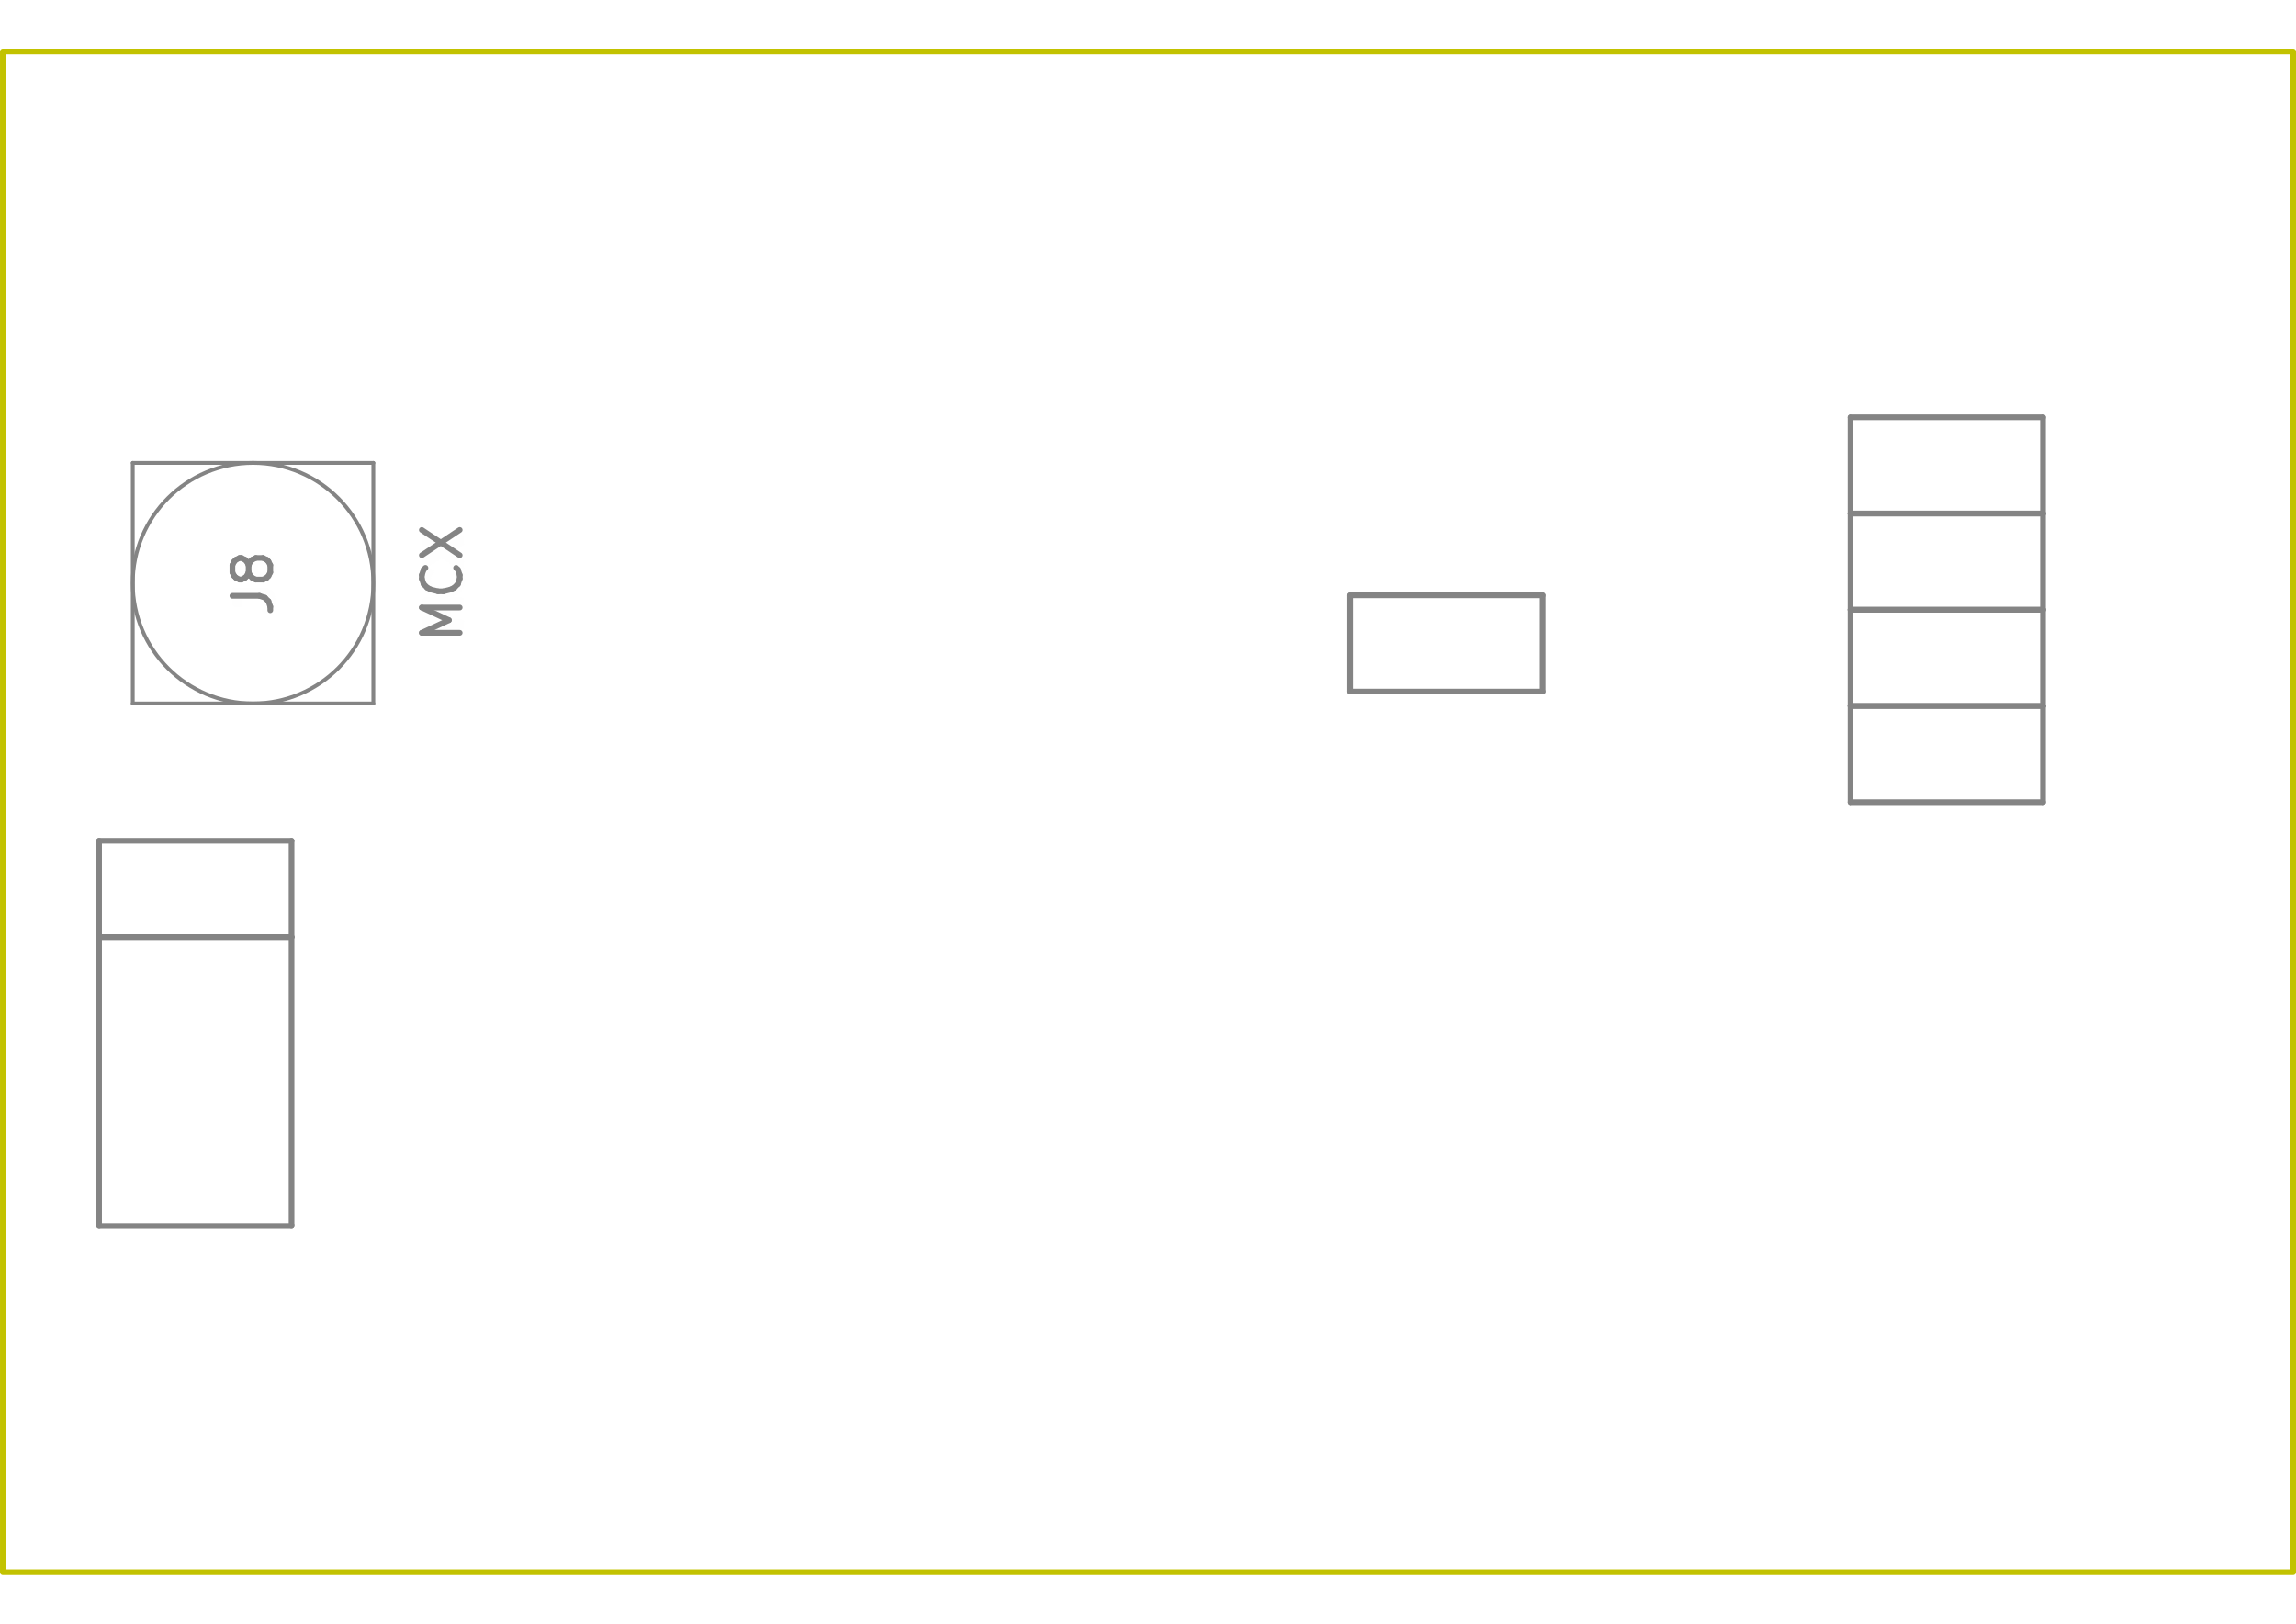
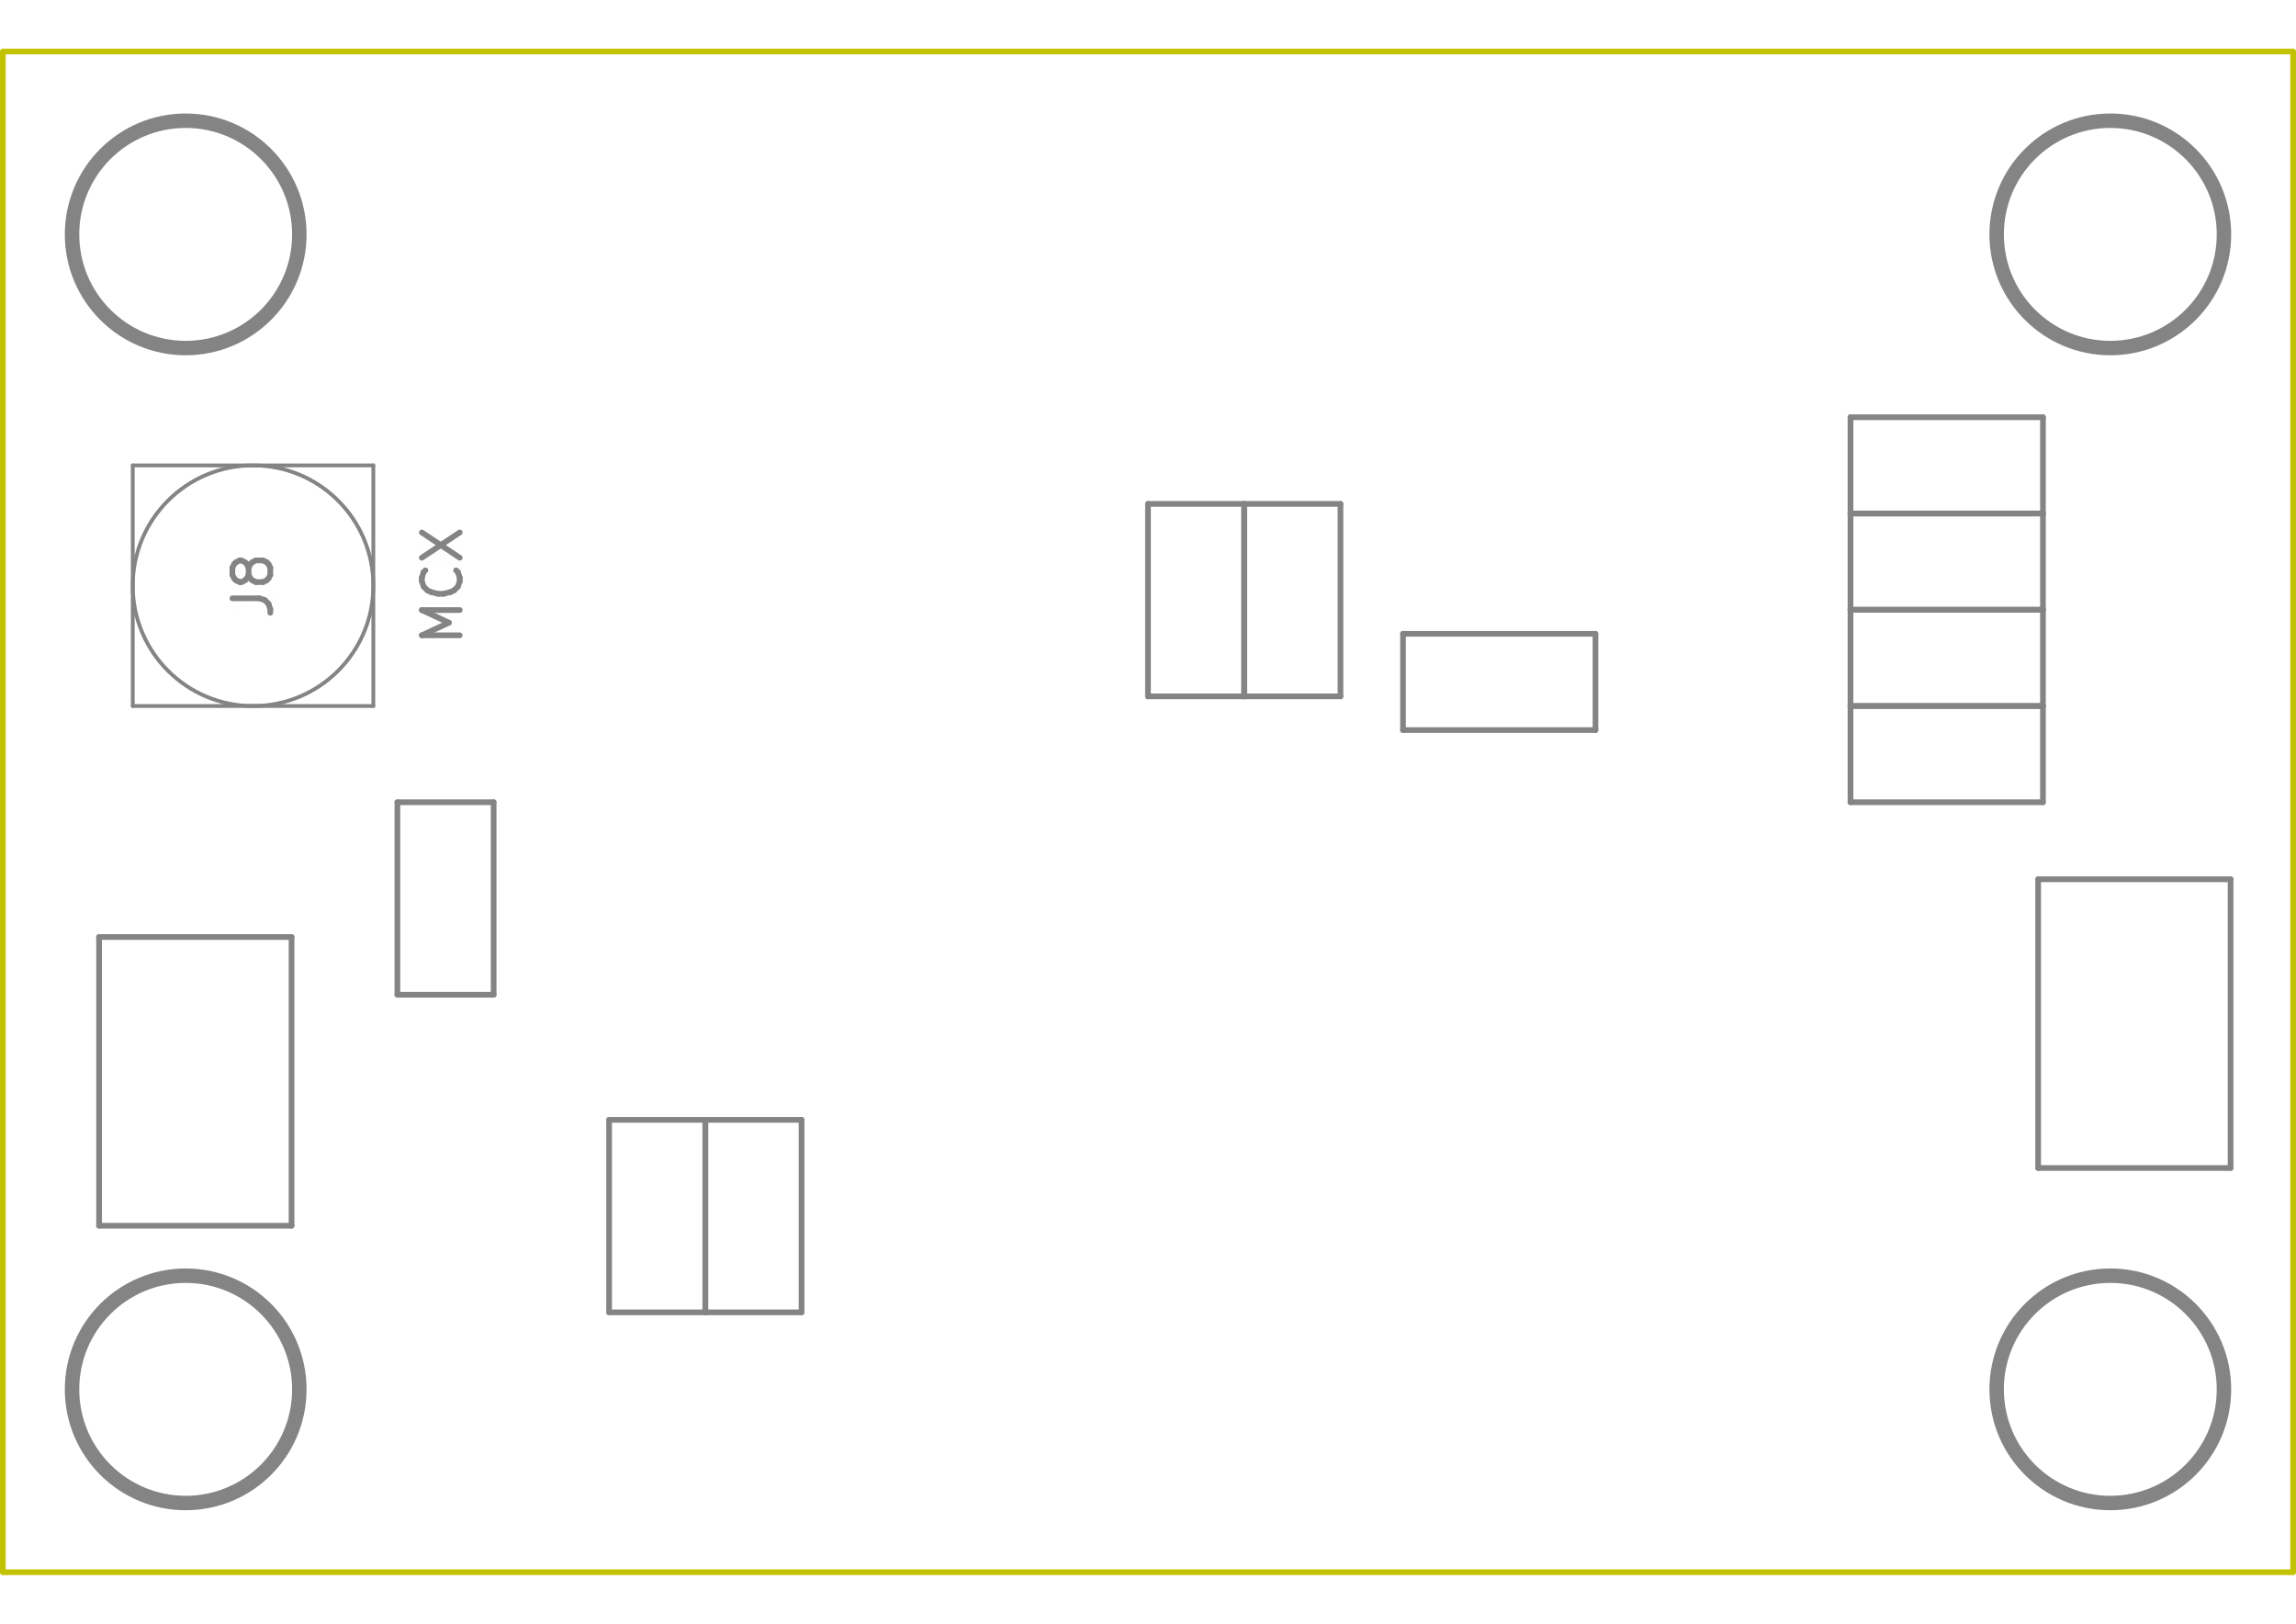
<svg xmlns="http://www.w3.org/2000/svg" version="1.1" width="297.002mm" height="210.007mm" viewBox="0 0 297.002 210.007">
  <g style="fill:#848484; fill-opacity:1;stroke:#848484; stroke-opacity:1; stroke-linecap:round; stroke-linejoin:round;" transform="translate(0 0) scale(1 1)">
</g>
  <g style="fill:#848484; fill-opacity:0.0;  stroke:#848484; stroke-width:0; stroke-opacity:1;  stroke-linecap:round; stroke-linejoin:round;">
</g>
  <g style="fill:#848484; fill-opacity:0.0;  stroke:#848484; stroke-width:0.735; stroke-opacity:1;  stroke-linecap:round; stroke-linejoin:round;">
-     <g transform="rotate(-90 57.2379 75.4271)">
-       <text x="57.238" y="77.877" textLength="16.394" font-size="6.534" lengthAdjust="spacingAndGlyphs" text-anchor="middle" opacity="0.01" style="font-family:monospace">MCX</text>
+     <g transform="rotate(-90 57.2379 75.7506)">
+       <text x="57.238" y="78.201" textLength="16.394" font-size="6.534" lengthAdjust="spacingAndGlyphs" text-anchor="middle" opacity="0.01" style="font-family:monospace">MCX</text>
    </g>
    <g class="stroked-text">
-       <path d="M59.467 81.845 L54.566 81.845 " />
-       <path d="M54.566 81.845 L58.067 80.211 " />
-       <path d="M58.067 80.211 L54.566 78.578 " />
-       <path d="M54.566 78.578 L59.467 78.578 " />
-       <path d="M59 73.443 L59.233 73.677 " />
-       <path d="M59.233 73.677 L59.467 74.377 " />
-       <path d="M59.467 74.377 L59.467 74.844 " />
-       <path d="M59.467 74.844 L59.233 75.544 " />
-       <path d="M59.233 75.544 L58.767 76.01 " />
-       <path d="M58.767 76.01 L58.3 76.244 " />
-       <path d="M58.3 76.244 L57.367 76.477 " />
-       <path d="M57.367 76.477 L56.666 76.477 " />
-       <path d="M56.666 76.477 L55.733 76.244 " />
-       <path d="M55.733 76.244 L55.266 76.01 " />
-       <path d="M55.266 76.01 L54.799 75.544 " />
-       <path d="M54.799 75.544 L54.566 74.844 " />
-       <path d="M54.566 74.844 L54.566 74.377 " />
-       <path d="M54.566 74.377 L54.799 73.677 " />
-       <path d="M54.799 73.677 L55.033 73.443 " />
-       <path d="M54.566 71.81 L59.467 68.543 " />
-       <path d="M54.566 68.543 L59.467 71.81 " />
+       <path d="M59.467 82.168 L54.566 82.168 " />
+       <path d="M54.566 82.168 L58.067 80.535 " />
+       <path d="M58.067 80.535 L54.566 78.901 " />
+       <path d="M54.566 78.901 L59.467 78.901 " />
+       <path d="M59 73.767 L59.233 74 " />
+       <path d="M59.233 74 L59.467 74.7 " />
+       <path d="M59.467 74.7 L59.467 75.167 " />
+       <path d="M59.467 75.167 L59.233 75.867 " />
+       <path d="M59.233 75.867 L58.767 76.334 " />
+       <path d="M58.767 76.334 L58.3 76.567 " />
+       <path d="M58.3 76.567 L57.367 76.801 " />
+       <path d="M57.367 76.801 L56.666 76.801 " />
+       <path d="M56.666 76.801 L55.733 76.567 " />
+       <path d="M55.733 76.567 L55.266 76.334 " />
+       <path d="M55.266 76.334 L54.799 75.867 " />
+       <path d="M54.799 75.867 L54.566 75.167 " />
+       <path d="M54.566 75.167 L54.566 74.7 " />
+       <path d="M54.566 74.7 L54.799 74 " />
+       <path d="M54.799 74 L55.033 73.767 " />
+       <path d="M54.566 72.133 L59.467 68.866 " />
+       <path d="M54.566 68.866 L59.467 72.133 " />
    </g>
-     <g transform="rotate(-90 32.7337 75.4271)">
-       <text x="32.734" y="77.877" textLength="9.627" font-size="6.534" lengthAdjust="spacingAndGlyphs" text-anchor="middle" opacity="0.01" style="font-family:monospace">J8</text>
+     <g transform="rotate(-90 32.7337 75.7506)">
+       <text x="32.734" y="78.201" textLength="9.627" font-size="6.534" lengthAdjust="spacingAndGlyphs" text-anchor="middle" opacity="0.01" style="font-family:monospace">J8</text>
    </g>
    <g class="stroked-text">
-       <path d="M30.062 77.061 L33.562 77.061 " />
-       <path d="M33.562 77.061 L34.263 77.294 " />
-       <path d="M34.263 77.294 L34.729 77.761 " />
-       <path d="M34.729 77.761 L34.963 78.461 " />
-       <path d="M34.963 78.461 L34.963 78.928 " />
-       <path d="M32.162 74.027 L31.929 74.494 " />
-       <path d="M31.929 74.494 L31.695 74.727 " />
-       <path d="M31.695 74.727 L31.229 74.96 " />
-       <path d="M31.229 74.96 L30.995 74.96 " />
-       <path d="M30.995 74.96 L30.529 74.727 " />
-       <path d="M30.529 74.727 L30.295 74.494 " />
-       <path d="M30.295 74.494 L30.062 74.027 " />
-       <path d="M30.062 74.027 L30.062 73.093 " />
-       <path d="M30.062 73.093 L30.295 72.627 " />
-       <path d="M30.295 72.627 L30.529 72.393 " />
-       <path d="M30.529 72.393 L30.995 72.16 " />
-       <path d="M30.995 72.16 L31.229 72.16 " />
-       <path d="M31.229 72.16 L31.695 72.393 " />
-       <path d="M31.695 72.393 L31.929 72.627 " />
-       <path d="M31.929 72.627 L32.162 73.093 " />
-       <path d="M32.162 73.093 L32.162 74.027 " />
-       <path d="M32.162 74.027 L32.396 74.494 " />
-       <path d="M32.396 74.494 L32.629 74.727 " />
-       <path d="M32.629 74.727 L33.096 74.96 " />
-       <path d="M33.096 74.96 L34.029 74.96 " />
-       <path d="M34.029 74.96 L34.496 74.727 " />
-       <path d="M34.496 74.727 L34.729 74.494 " />
-       <path d="M34.729 74.494 L34.963 74.027 " />
-       <path d="M34.963 74.027 L34.963 73.093 " />
-       <path d="M34.963 73.093 L34.729 72.627 " />
-       <path d="M34.729 72.627 L34.496 72.393 " />
-       <path d="M34.496 72.393 L34.029 72.16 " />
-       <path d="M34.029 72.16 L33.096 72.16 " />
-       <path d="M33.096 72.16 L32.629 72.393 " />
-       <path d="M32.629 72.393 L32.396 72.627 " />
-       <path d="M32.396 72.627 L32.162 73.093 " />
+       <path d="M30.062 77.384 L33.562 77.384 " />
+       <path d="M33.562 77.384 L34.263 77.618 " />
+       <path d="M34.263 77.618 L34.729 78.084 " />
+       <path d="M34.729 78.084 L34.963 78.784 " />
+       <path d="M34.963 78.784 L34.963 79.251 " />
+       <path d="M32.162 74.35 L31.929 74.817 " />
+       <path d="M31.929 74.817 L31.695 75.05 " />
+       <path d="M31.695 75.05 L31.229 75.284 " />
+       <path d="M31.229 75.284 L30.995 75.284 " />
+       <path d="M30.995 75.284 L30.529 75.05 " />
+       <path d="M30.529 75.05 L30.295 74.817 " />
+       <path d="M30.295 74.817 L30.062 74.35 " />
+       <path d="M30.062 74.35 L30.062 73.417 " />
+       <path d="M30.062 73.417 L30.295 72.95 " />
+       <path d="M30.295 72.95 L30.529 72.717 " />
+       <path d="M30.529 72.717 L30.995 72.483 " />
+       <path d="M30.995 72.483 L31.229 72.483 " />
+       <path d="M31.229 72.483 L31.695 72.717 " />
+       <path d="M31.695 72.717 L31.929 72.95 " />
+       <path d="M31.929 72.95 L32.162 73.417 " />
+       <path d="M32.162 73.417 L32.162 74.35 " />
+       <path d="M32.162 74.35 L32.396 74.817 " />
+       <path d="M32.396 74.817 L32.629 75.05 " />
+       <path d="M32.629 75.05 L33.096 75.284 " />
+       <path d="M33.096 75.284 L34.029 75.284 " />
+       <path d="M34.029 75.284 L34.496 75.05 " />
+       <path d="M34.496 75.05 L34.729 74.817 " />
+       <path d="M34.729 74.817 L34.963 74.35 " />
+       <path d="M34.963 74.35 L34.963 73.417 " />
+       <path d="M34.963 73.417 L34.729 72.95 " />
+       <path d="M34.729 72.95 L34.496 72.717 " />
+       <path d="M34.496 72.717 L34.029 72.483 " />
+       <path d="M34.029 72.483 L33.096 72.483 " />
+       <path d="M33.096 72.483 L32.629 72.717 " />
+       <path d="M32.629 72.717 L32.396 72.95 " />
+       <path d="M32.396 72.95 L32.162 73.417 " />
    </g>
  </g>
+   <g style="fill:#848484; fill-opacity:0.0;  stroke:#848484; stroke-width:1.867; stroke-opacity:1;  stroke-linecap:round; stroke-linejoin:round;">
+     <circle cx="24.02" cy="30.315" r="14.701" />
+     <circle cx="272.982" cy="30.315" r="14.701" />
+     <circle cx="24.02" cy="179.692" r="14.701" />
+     <circle cx="272.982" cy="179.692" r="14.701" />
+   </g>
  <g style="fill:#848484; fill-opacity:0.0;  stroke:#848484; stroke-width:0.49; stroke-opacity:1;  stroke-linecap:round; stroke-linejoin:round;">
-     <path d="M17.174 90.987 L48.294 90.987 " />
-     <path d="M17.174 90.987 L17.174 59.867 " />
-     <path d="M48.294 90.987 L48.294 59.867 " />
-     <path d="M17.174 59.867 L48.294 59.867 " />
-     <circle cx="32.734" cy="75.427" r="15.56" />
+     <path d="M17.174 91.311 L48.294 91.311 " />
+     <path d="M17.174 91.311 L17.174 60.19 " />
+     <path d="M48.294 91.311 L48.294 60.19 " />
+     <path d="M17.174 60.19 L48.294 60.19 " />
+     <circle cx="32.734" cy="75.751" r="15.56" />
  </g>
  <g style="fill:#848484; fill-opacity:0.0;  stroke:#848484; stroke-width:0.735; stroke-opacity:1;  stroke-linecap:round; stroke-linejoin:round;">
+     <path d="M288.542 151.062 L263.646 151.062 " />
+     <path d="M288.542 113.717 L288.542 151.062 " />
+     <path d="M263.646 151.062 L263.646 113.717 " />
+     <path d="M263.646 113.717 L288.542 113.717 " />
+     <path d="M91.24 169.734 L91.24 144.838 " />
+     <path d="M103.688 169.734 L91.24 169.734 " />
+     <path d="M91.24 144.838 L103.688 144.838 " />
+     <path d="M103.688 144.838 L103.688 169.734 " />
+     <path d="M78.792 169.734 L78.792 144.838 " />
+     <path d="M91.24 169.734 L78.792 169.734 " />
+     <path d="M78.792 144.838 L91.24 144.838 " />
+     <path d="M91.24 144.838 L91.24 169.734 " />
+     <path d="M160.949 90.066 L160.949 65.17 " />
+     <path d="M173.397 90.066 L160.949 90.066 " />
+     <path d="M160.949 65.17 L173.397 65.17 " />
+     <path d="M173.397 65.17 L173.397 90.066 " />
+     <path d="M148.501 90.066 L148.501 65.17 " />
+     <path d="M160.949 90.066 L148.501 90.066 " />
+     <path d="M148.501 65.17 L160.949 65.17 " />
+     <path d="M160.949 65.17 L160.949 90.066 " />
    <path d="M264.269 78.863 L239.372 78.863 " />
    <path d="M264.269 66.415 L264.269 78.863 " />
    <path d="M239.372 78.863 L239.372 66.415 " />
    <path d="M239.372 66.415 L264.269 66.415 " />
    <path d="M264.269 103.759 L239.372 103.759 " />
    <path d="M264.269 91.311 L264.269 103.759 " />
    <path d="M239.372 103.759 L239.372 91.311 " />
    <path d="M239.372 91.311 L264.269 91.311 " />
    <path d="M264.269 66.415 L239.372 66.415 " />
    <path d="M264.269 53.966 L264.269 66.415 " />
    <path d="M239.372 66.415 L239.372 53.966 " />
    <path d="M239.372 53.966 L264.269 53.966 " />
    <path d="M264.269 91.311 L239.372 91.311 " />
    <path d="M264.269 78.863 L264.269 91.311 " />
    <path d="M239.372 91.311 L239.372 78.863 " />
    <path d="M239.372 78.863 L264.269 78.863 " />
-     <path d="M199.538 89.444 L174.642 89.444 " />
-     <path d="M199.538 76.995 L199.538 89.444 " />
-     <path d="M174.642 89.444 L174.642 76.995 " />
-     <path d="M174.642 76.995 L199.538 76.995 " />
+     <path d="M206.385 94.423 L181.489 94.423 " />
+     <path d="M206.385 81.975 L206.385 94.423 " />
+     <path d="M181.489 94.423 L181.489 81.975 " />
+     <path d="M181.489 81.975 L206.385 81.975 " />
    <path d="M12.817 121.186 L37.713 121.186 " />
    <path d="M12.817 158.53 L12.817 121.186 " />
    <path d="M37.713 121.186 L37.713 158.53 " />
    <path d="M37.713 158.53 L12.817 158.53 " />
-     <path d="M37.713 121.186 L12.817 121.186 " />
-     <path d="M37.713 108.738 L37.713 121.186 " />
-     <path d="M12.817 121.186 L12.817 108.738 " />
-     <path d="M12.817 108.738 L37.713 108.738 " />
+     <path d="M51.406 128.655 L51.406 103.759 " />
+     <path d="M63.854 128.655 L51.406 128.655 " />
+     <path d="M51.406 103.759 L63.854 103.759 " />
+     <path d="M63.854 103.759 L63.854 128.655 " />
    <g>
</g>
    <g>
</g>
    <g>
</g>
    <g>
</g>
    <g>
</g>
    <g>
</g>
    <g>
</g>
    <g>
</g>
    <g>
</g>
    <g>
</g>
    <g>
</g>
    <g>
</g>
    <g>
</g>
    <g>
</g>
    <g>
</g>
    <g>
</g>
    <g>
</g>
    <g>
</g>
    <g>
</g>
    <g>
</g>
    <g>
</g>
    <g>
</g>
    <g>
</g>
    <g>
</g>
    <g>
</g>
    <g>
</g>
    <g>
</g>
    <g>
</g>
    <g>
</g>
    <g>
</g>
    <g>
</g>
    <g>
</g>
    <g>
</g>
    <g>
</g>
    <g>
</g>
    <g>
</g>
    <g>
</g>
    <g>
</g>
    <g>
</g>
    <g>
</g>
    <g>
</g>
    <g>
</g>
    <g>
</g>
    <g>
</g>
    <g>
</g>
    <g>
</g>
    <g>
</g>
    <g>
</g>
    <g>
</g>
    <g>
</g>
    <g>
</g>
    <g>
</g>
    <g>
</g>
    <g>
</g>
    <g>
</g>
    <g>
</g>
    <g>
</g>
    <g>
</g>
    <g>
</g>
    <g>
</g>
    <g>
</g>
    <g>
</g>
    <g>
</g>
    <g>
</g>
    <g>
</g>
    <g>
</g>
    <g>
</g>
  </g>
  <g>
    <g>
      <g style="fill:#C2C200; fill-opacity:1;stroke:#C2C200; stroke-opacity:1; stroke-linecap:round; stroke-linejoin:round;" transform="translate(0 0) scale(1 1)">
</g>
      <g style="fill:#C2C200; fill-opacity:0.0;  stroke:#C2C200; stroke-width:0; stroke-opacity:1;  stroke-linecap:round; stroke-linejoin:round;">
</g>
      <g style="fill:#C2C200; fill-opacity:0.0;  stroke:#C2C200; stroke-width:0.735; stroke-opacity:1;  stroke-linecap:round; stroke-linejoin:round;">
        <path style="fill:#C2C200; fill-opacity:0.0;  stroke:#C2C200; stroke-width:0.735; stroke-opacity:1;  stroke-linecap:round; stroke-linejoin:round;fill:none" d="M 0.369,6.664 296.634,6.664 296.634,203.344 0.369,203.344 Z" />
        <g>
</g>
        <g>
</g>
        <g>
</g>
        <g>
</g>
        <g>
</g>
        <g>
</g>
        <g>
</g>
        <g>
</g>
        <g>
</g>
        <g>
</g>
        <g>
</g>
        <g>
</g>
        <g>
</g>
        <g>
</g>
        <g>
</g>
        <g>
</g>
        <g>
</g>
        <g>
</g>
        <g>
</g>
        <g>
</g>
        <g>
</g>
        <g>
</g>
        <g>
</g>
        <g>
</g>
        <g>
</g>
        <g>
</g>
        <g>
</g>
        <g>
</g>
        <g>
</g>
        <g>
</g>
        <g>
</g>
        <g>
</g>
        <g>
</g>
        <g>
</g>
        <g>
</g>
        <g>
</g>
        <g>
</g>
        <g>
</g>
        <g>
</g>
        <g>
</g>
        <g>
</g>
        <g>
</g>
        <g>
</g>
        <g>
</g>
        <g>
</g>
        <g>
</g>
        <g>
</g>
        <g>
</g>
        <g>
</g>
        <g>
</g>
        <g>
</g>
        <g>
</g>
        <g>
</g>
        <g>
</g>
        <g>
</g>
        <g>
</g>
        <g>
</g>
        <g>
</g>
        <g>
</g>
        <g>
</g>
        <g>
</g>
        <g>
</g>
        <g>
</g>
        <g>
</g>
        <g>
</g>
        <g>
</g>
        <g>
</g>
      </g>
    </g>
  </g>
</svg>
